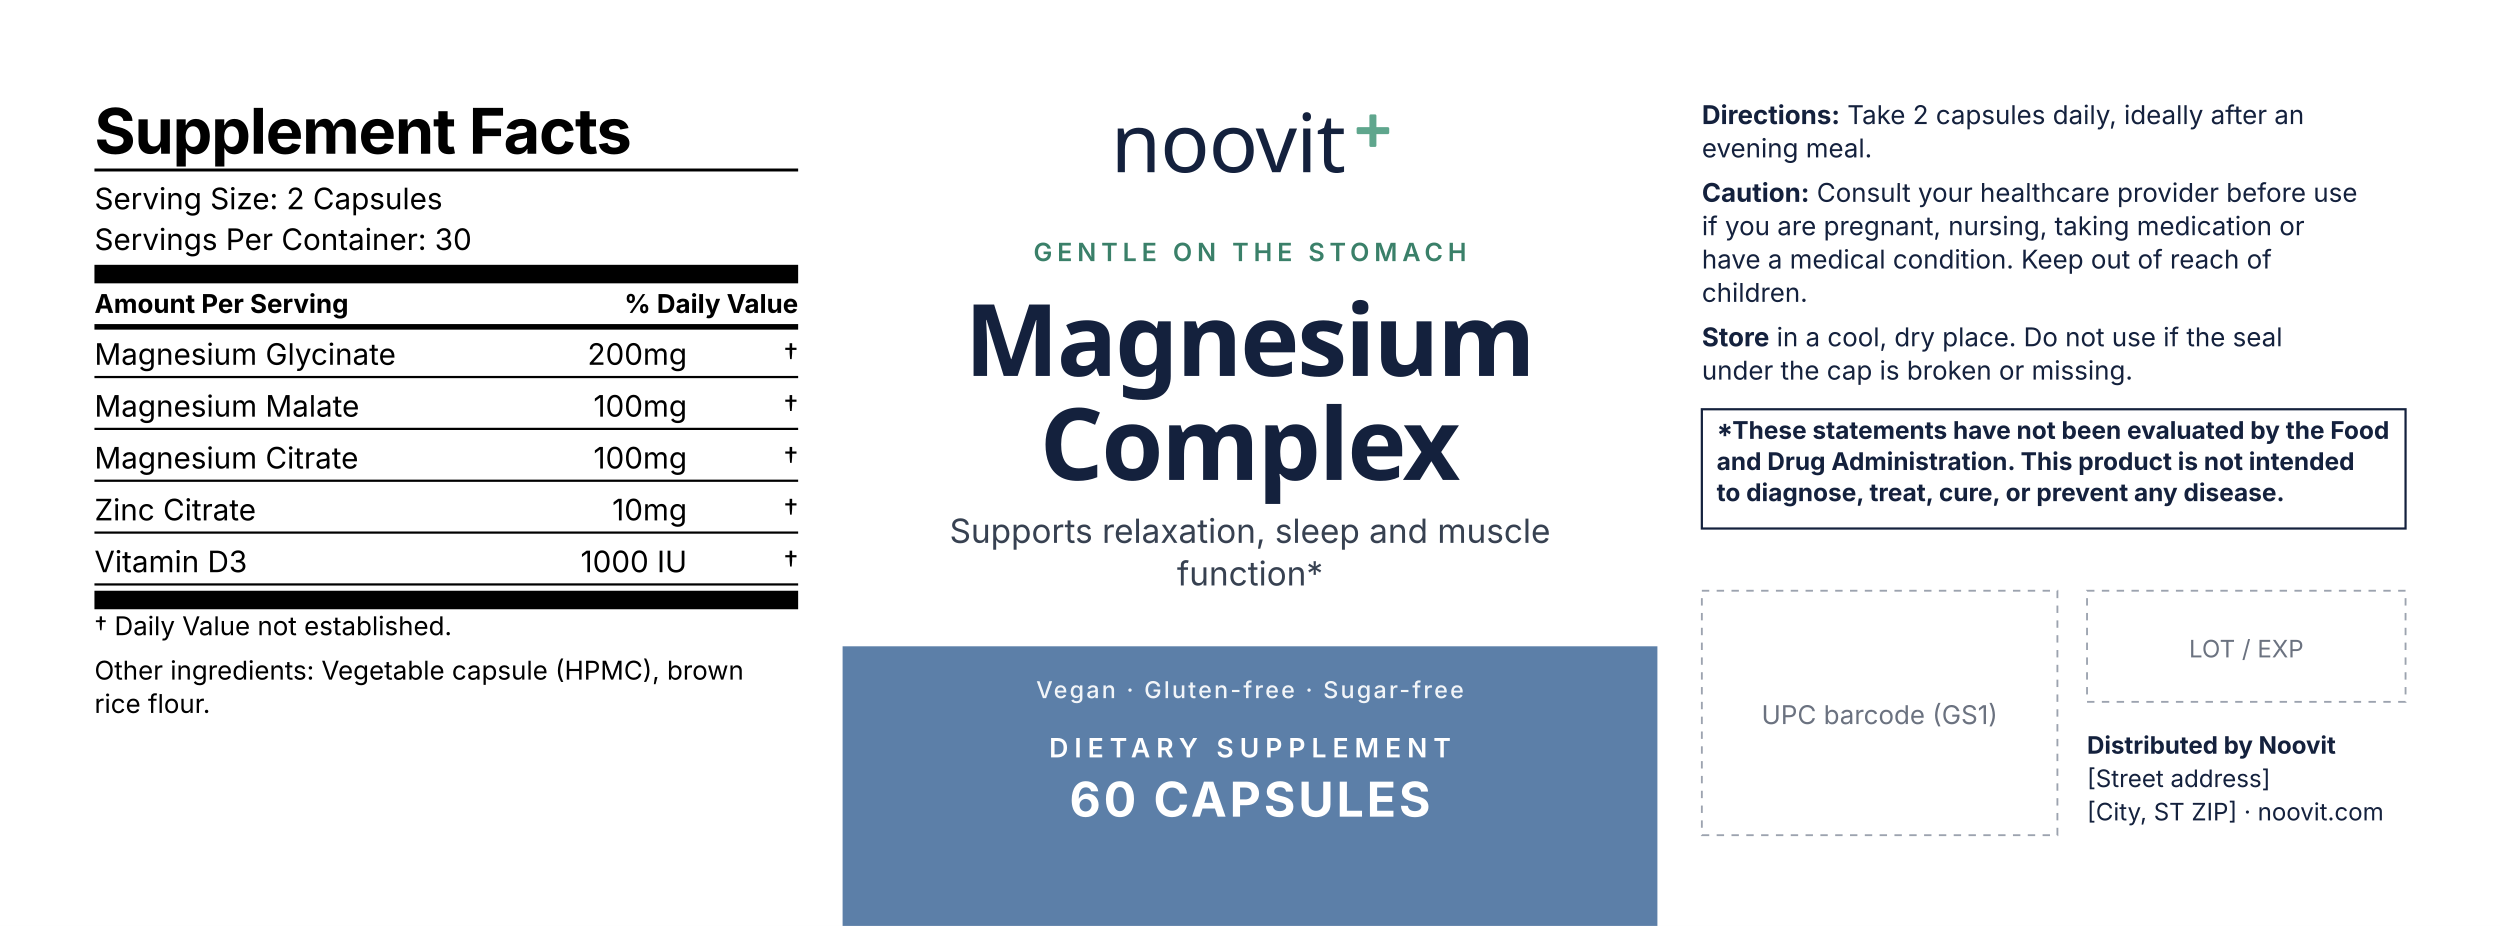
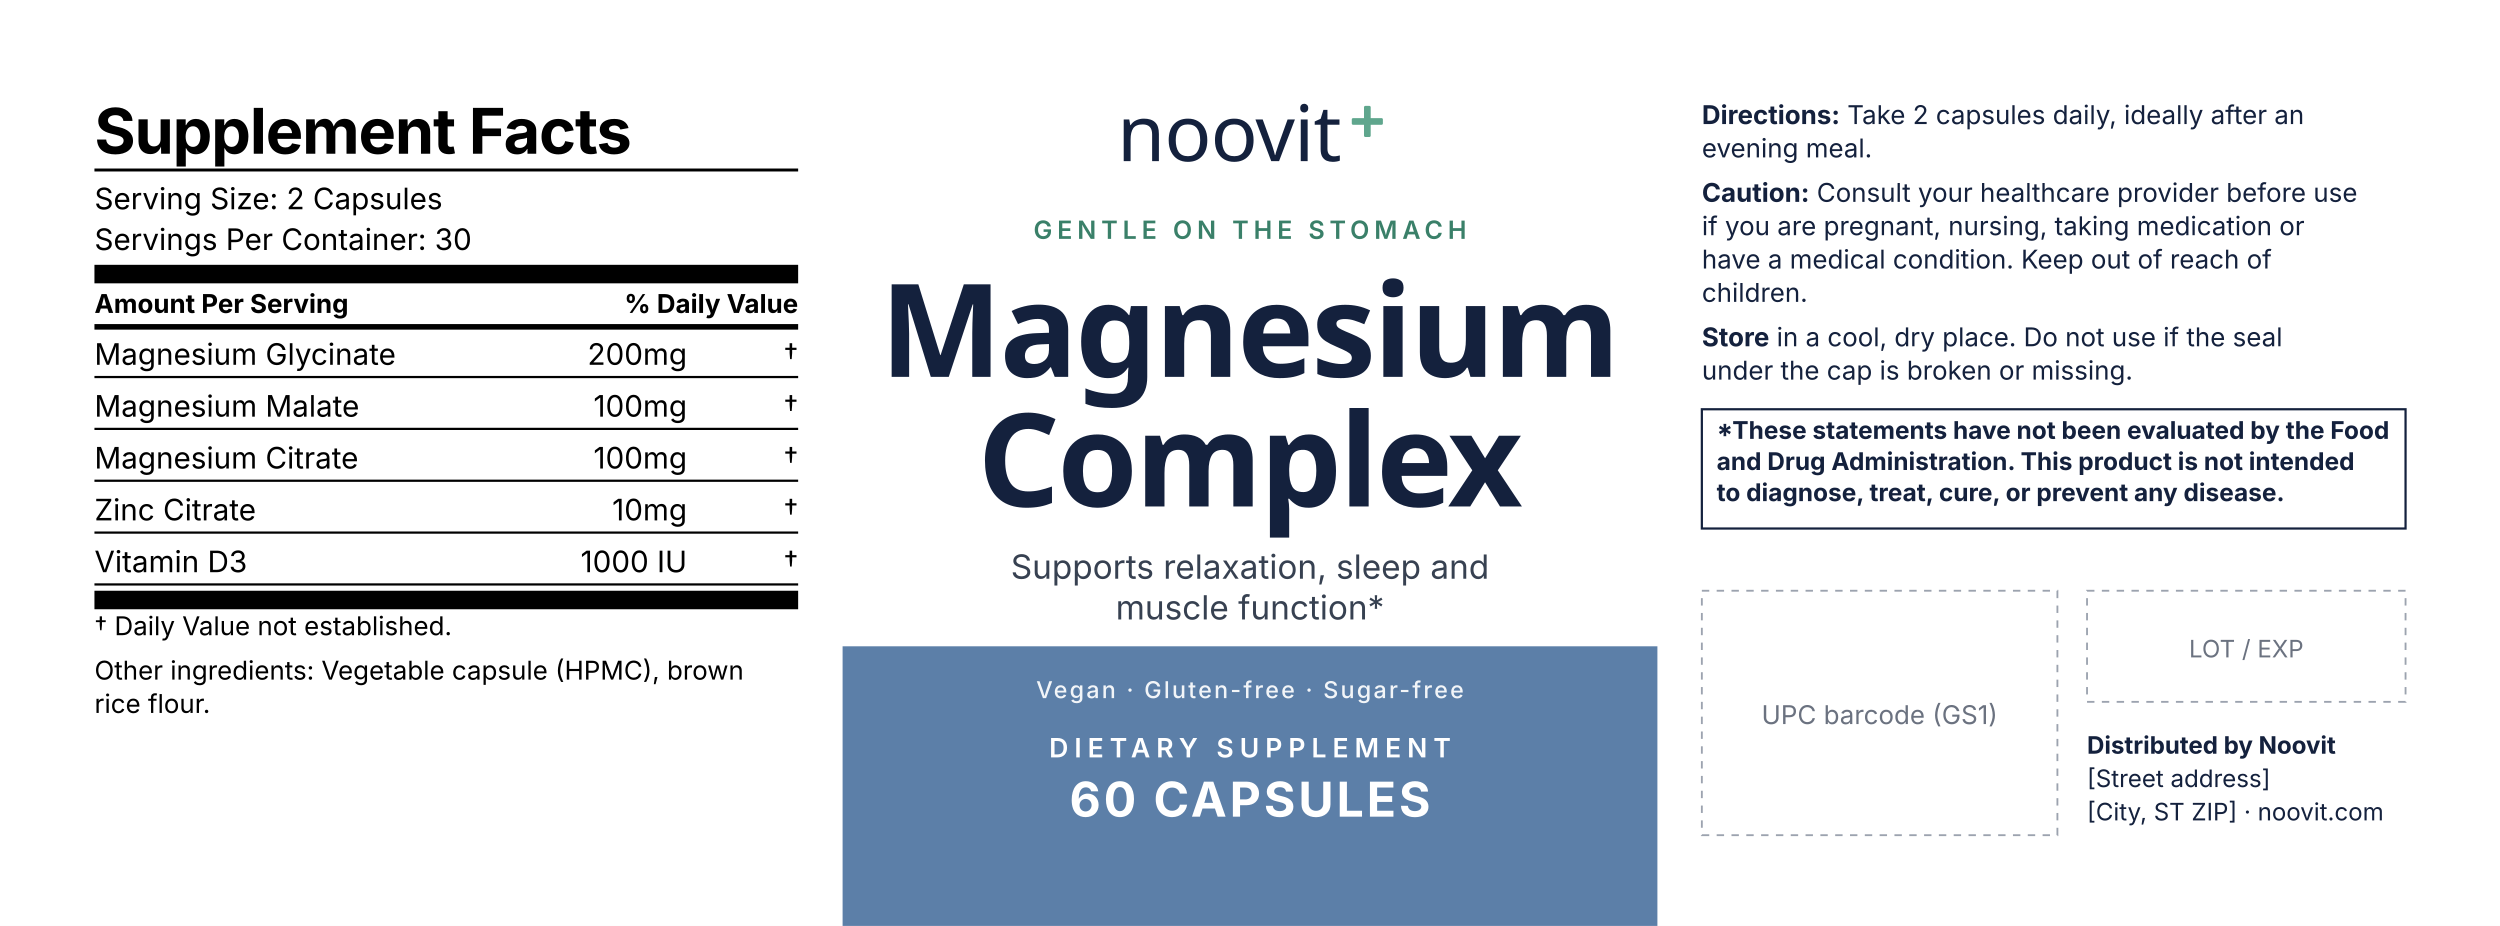
<svg xmlns="http://www.w3.org/2000/svg" width="6.75in" height="2.5in" viewBox="0 0 675 250">
  <rect width="675" height="250" fill="#fff" />
  <g id="facts" transform="translate(25.5 24.5)">
    <g>
      <text x="0" y="17" font-size="17" font-weight="700" letter-spacing="-0.3" fill="#000" font-family="'Inter'">Supplement Facts</text>
      <rect x="0" y="21" width="190" height="0.8" fill="#000" />
      <text x="0" y="32" font-size="8" fill="#000" font-family="'Inter'">Serving Size: 2 Capsules</text>
      <text x="0" y="43" font-size="8" fill="#000" font-family="'Inter'">Servings Per Container: 30</text>
      <rect x="0" y="47" width="190" height="5" fill="#000" />
      <text x="0" y="60" font-size="7" font-weight="700" fill="#000" font-family="'Inter'">Amount Per Serving</text>
      <text x="190" y="60" text-anchor="end" font-size="7" font-weight="700" fill="#000" font-family="'Inter'">% Daily Value</text>
      <rect x="0" y="63" width="190" height="1.5" fill="#000" />
      <text x="0" y="74" font-size="8" fill="#000" font-family="'Inter'">Magnesium Glycinate</text>
      <text x="160" y="74" text-anchor="end" font-size="8" fill="#000" font-family="'Inter'">200mg</text>
      <text x="190" y="74" text-anchor="end" font-size="8" fill="#000" font-family="'Inter'">†</text>
      <rect x="0" y="77" width="190" height="0.6" fill="#000" />
      <text x="0" y="88" font-size="8" fill="#000" font-family="'Inter'">Magnesium Malate</text>
      <text x="160" y="88" text-anchor="end" font-size="8" fill="#000" font-family="'Inter'">100mg</text>
      <text x="190" y="88" text-anchor="end" font-size="8" fill="#000" font-family="'Inter'">†</text>
      <rect x="0" y="91" width="190" height="0.6" fill="#000" />
      <text x="0" y="102" font-size="8" fill="#000" font-family="'Inter'">Magnesium Citrate</text>
      <text x="160" y="102" text-anchor="end" font-size="8" fill="#000" font-family="'Inter'">100mg</text>
      <text x="190" y="102" text-anchor="end" font-size="8" fill="#000" font-family="'Inter'">†</text>
      <rect x="0" y="105" width="190" height="0.6" fill="#000" />
      <text x="0" y="116" font-size="8" fill="#000" font-family="'Inter'">Zinc Citrate</text>
      <text x="160" y="116" text-anchor="end" font-size="8" fill="#000" font-family="'Inter'">10mg</text>
      <text x="190" y="116" text-anchor="end" font-size="8" fill="#000" font-family="'Inter'">†</text>
      <rect x="0" y="119" width="190" height="0.6" fill="#000" />
      <text x="0" y="130" font-size="8" fill="#000" font-family="'Inter'">Vitamin D3</text>
      <text x="160" y="130" text-anchor="end" font-size="8" fill="#000" font-family="'Inter'">1000 IU</text>
      <text x="190" y="130" text-anchor="end" font-size="8" fill="#000" font-family="'Inter'">†</text>
      <rect x="0" y="133" width="190" height="0.6" fill="#000" />
      <rect x="0" y="135" width="190" height="5" fill="#000" />
      <text x="0" y="147" font-size="7" fill="#000" font-family="'Inter'">† Daily Value not established.</text>
      <text x="0" y="159" font-size="7" fill="#000" font-family="'Inter'">Other ingredients: Vegetable capsule (HPMC), brown</text>
      <text x="0" y="168" font-size="7" fill="#000" font-family="'Inter'">rice flour.</text>
    </g>
  </g>
  <g id="front" transform="translate(227.5 12.5)">
    <g>
      <rect x="0" y="0" width="220" height="237.5" fill="#fff" />
      <g aria-label="noovit">
-         <text x="72.41" y="34" font-size="22" font-weight="500" letter-spacing="-0.22" fill="#14213d" font-family="'Funnel Display'">noovit</text>
-         <rect x="142.24" y="18.38" width="1.89" height="8.8" rx="0.38" fill="#5fa68d" />
-         <rect x="138.79" y="21.83" width="8.8" height="1.89" rx="0.38" fill="#5fa68d" />
+         <text x="74.12" y="31" font-size="21" font-weight="500" letter-spacing="-0.21" fill="#14213d" font-family="'Funnel Display'">noovit</text>
+         <rect x="140.78" y="16.09" width="1.81" height="8.4" rx="0.36" fill="#5fa68d" />
+         <rect x="137.48" y="19.39" width="8.4" height="1.81" rx="0.36" fill="#5fa68d" />
      </g>
-       <text x="110" y="58" text-anchor="middle" font-size="6.8" font-weight="600" letter-spacing="1.3" fill="#3a8069" font-family="'Inter'">GENTLE ON THE STOMACH</text>
-       <text x="110" y="89" font-size="27" text-anchor="middle" font-weight="600" letter-spacing="-0.54" fill="#14213d" font-family="'Manrope'">Magnesium</text>
-       <text x="110" y="117.08" font-size="27" text-anchor="middle" font-weight="600" letter-spacing="-0.54" fill="#14213d" font-family="'Manrope'">Complex</text>
-       <text x="110" y="134.08" font-size="9" text-anchor="middle" fill="#374151" font-family="'Inter'">Supports relaxation, sleep and muscle</text>
-       <text x="110" y="145.58" font-size="9" text-anchor="middle" fill="#374151" font-family="'Inter'">function*</text>
+       <text x="110" y="52" text-anchor="middle" font-size="6.8" font-weight="600" letter-spacing="1.3" fill="#3a8069" font-family="'Inter'">GENTLE ON THE STOMACH</text>
+       <text x="110" y="89.25" font-size="35" text-anchor="middle" font-weight="600" letter-spacing="-0.7" fill="#14213d" font-family="'Manrope'">Magnesium</text>
+       <text x="110" y="124.25" font-size="35" text-anchor="middle" font-weight="600" letter-spacing="-0.7" fill="#14213d" font-family="'Manrope'">Complex</text>
+       <text x="110" y="143.75" font-size="9" text-anchor="middle" fill="#374151" font-family="'Inter'">Supports relaxation, sleep and</text>
+       <text x="110" y="154.75" font-size="9" text-anchor="middle" fill="#374151" font-family="'Inter'">muscle function*</text>
      <rect x="0" y="162" width="220" height="75.5" fill="#5C7FA8" />
      <text x="110" y="176" text-anchor="middle" font-size="6.3" font-weight="500" letter-spacing="0.6" fill="#fff" opacity="0.92" font-family="'Inter'">Vegan  ·  Gluten-free  ·  Sugar-free</text>
      <text x="110" y="192" text-anchor="middle" font-size="7.2" font-weight="600" letter-spacing="1.6" fill="#fff" font-family="'Inter'">DIETARY SUPPLEMENT</text>
      <text x="110" y="208" text-anchor="middle" font-size="13" font-weight="700" letter-spacing="0.8" fill="#fff" font-family="'Inter'">60 CAPSULES</text>
    </g>
  </g>
  <g id="info" transform="translate(459.5 24.5)">
    <g>
      <text x="0" y="9" font-size="7" fill="#14213d" font-family="'Inter'">
        <tspan font-weight="700">Directions:</tspan> Take 2 capsules daily, ideally after an</text>
      <text x="0" y="18" font-size="7" fill="#14213d" font-family="'Inter'">evening meal.</text>
      <text x="0" y="30" font-size="7" fill="#14213d" font-family="'Inter'">
        <tspan font-weight="700">Caution:</tspan> Consult your healthcare provider before use</text>
      <text x="0" y="39" font-size="7" fill="#14213d" font-family="'Inter'">if you are pregnant, nursing, taking medication or</text>
      <text x="0" y="48" font-size="7" fill="#14213d" font-family="'Inter'">have a medical condition. Keep out of reach of</text>
      <text x="0" y="57" font-size="7" fill="#14213d" font-family="'Inter'">children.</text>
      <text x="0" y="69" font-size="7" fill="#14213d" font-family="'Inter'">
        <tspan font-weight="700">Store</tspan> in a cool, dry place. Do not use if the seal</text>
      <text x="0" y="78" font-size="7" fill="#14213d" font-family="'Inter'">under the cap is broken or missing.</text>
      <rect x="0" y="86" width="190" height="32.2" fill="none" stroke="#14213d" stroke-width="0.6" />
      <text x="4" y="94" font-size="6.6" font-weight="700" fill="#14213d" font-family="'Inter'">*These statements have not been evaluated by the Food</text>
      <text x="4" y="102.4" font-size="6.6" font-weight="700" fill="#14213d" font-family="'Inter'">and Drug Administration. This product is not intended</text>
      <text x="4" y="110.8" font-size="6.6" font-weight="700" fill="#14213d" font-family="'Inter'">to diagnose, treat, cure, or prevent any disease.</text>
    </g>
    <g transform="translate(0 135)">
      <rect width="96" height="66" fill="#fff" stroke="#9ca3af" stroke-width="0.5" stroke-dasharray="2 2" />
      <text x="48" y="36" text-anchor="middle" font-size="7" fill="#6b7280" font-family="'Inter'">UPC barcode (GS1)</text>
      <rect x="104" y="0" width="86" height="30" fill="#fff" stroke="#9ca3af" stroke-width="0.5" stroke-dasharray="2 2" />
      <text x="147" y="18" text-anchor="middle" font-size="6.5" fill="#6b7280" font-family="'Inter'">LOT / EXP</text>
      <text x="104" y="44" font-size="6.5" font-weight="700" fill="#14213d" font-family="'Inter'">Distributed by Noovit</text>
      <text x="104" y="53" font-size="6.5" fill="#14213d" font-family="'Inter'">[Street address]</text>
      <text x="104" y="62" font-size="6.5" fill="#14213d" font-family="'Inter'">[City, ST ZIP] · noovit.com</text>
    </g>
  </g>
</svg>
